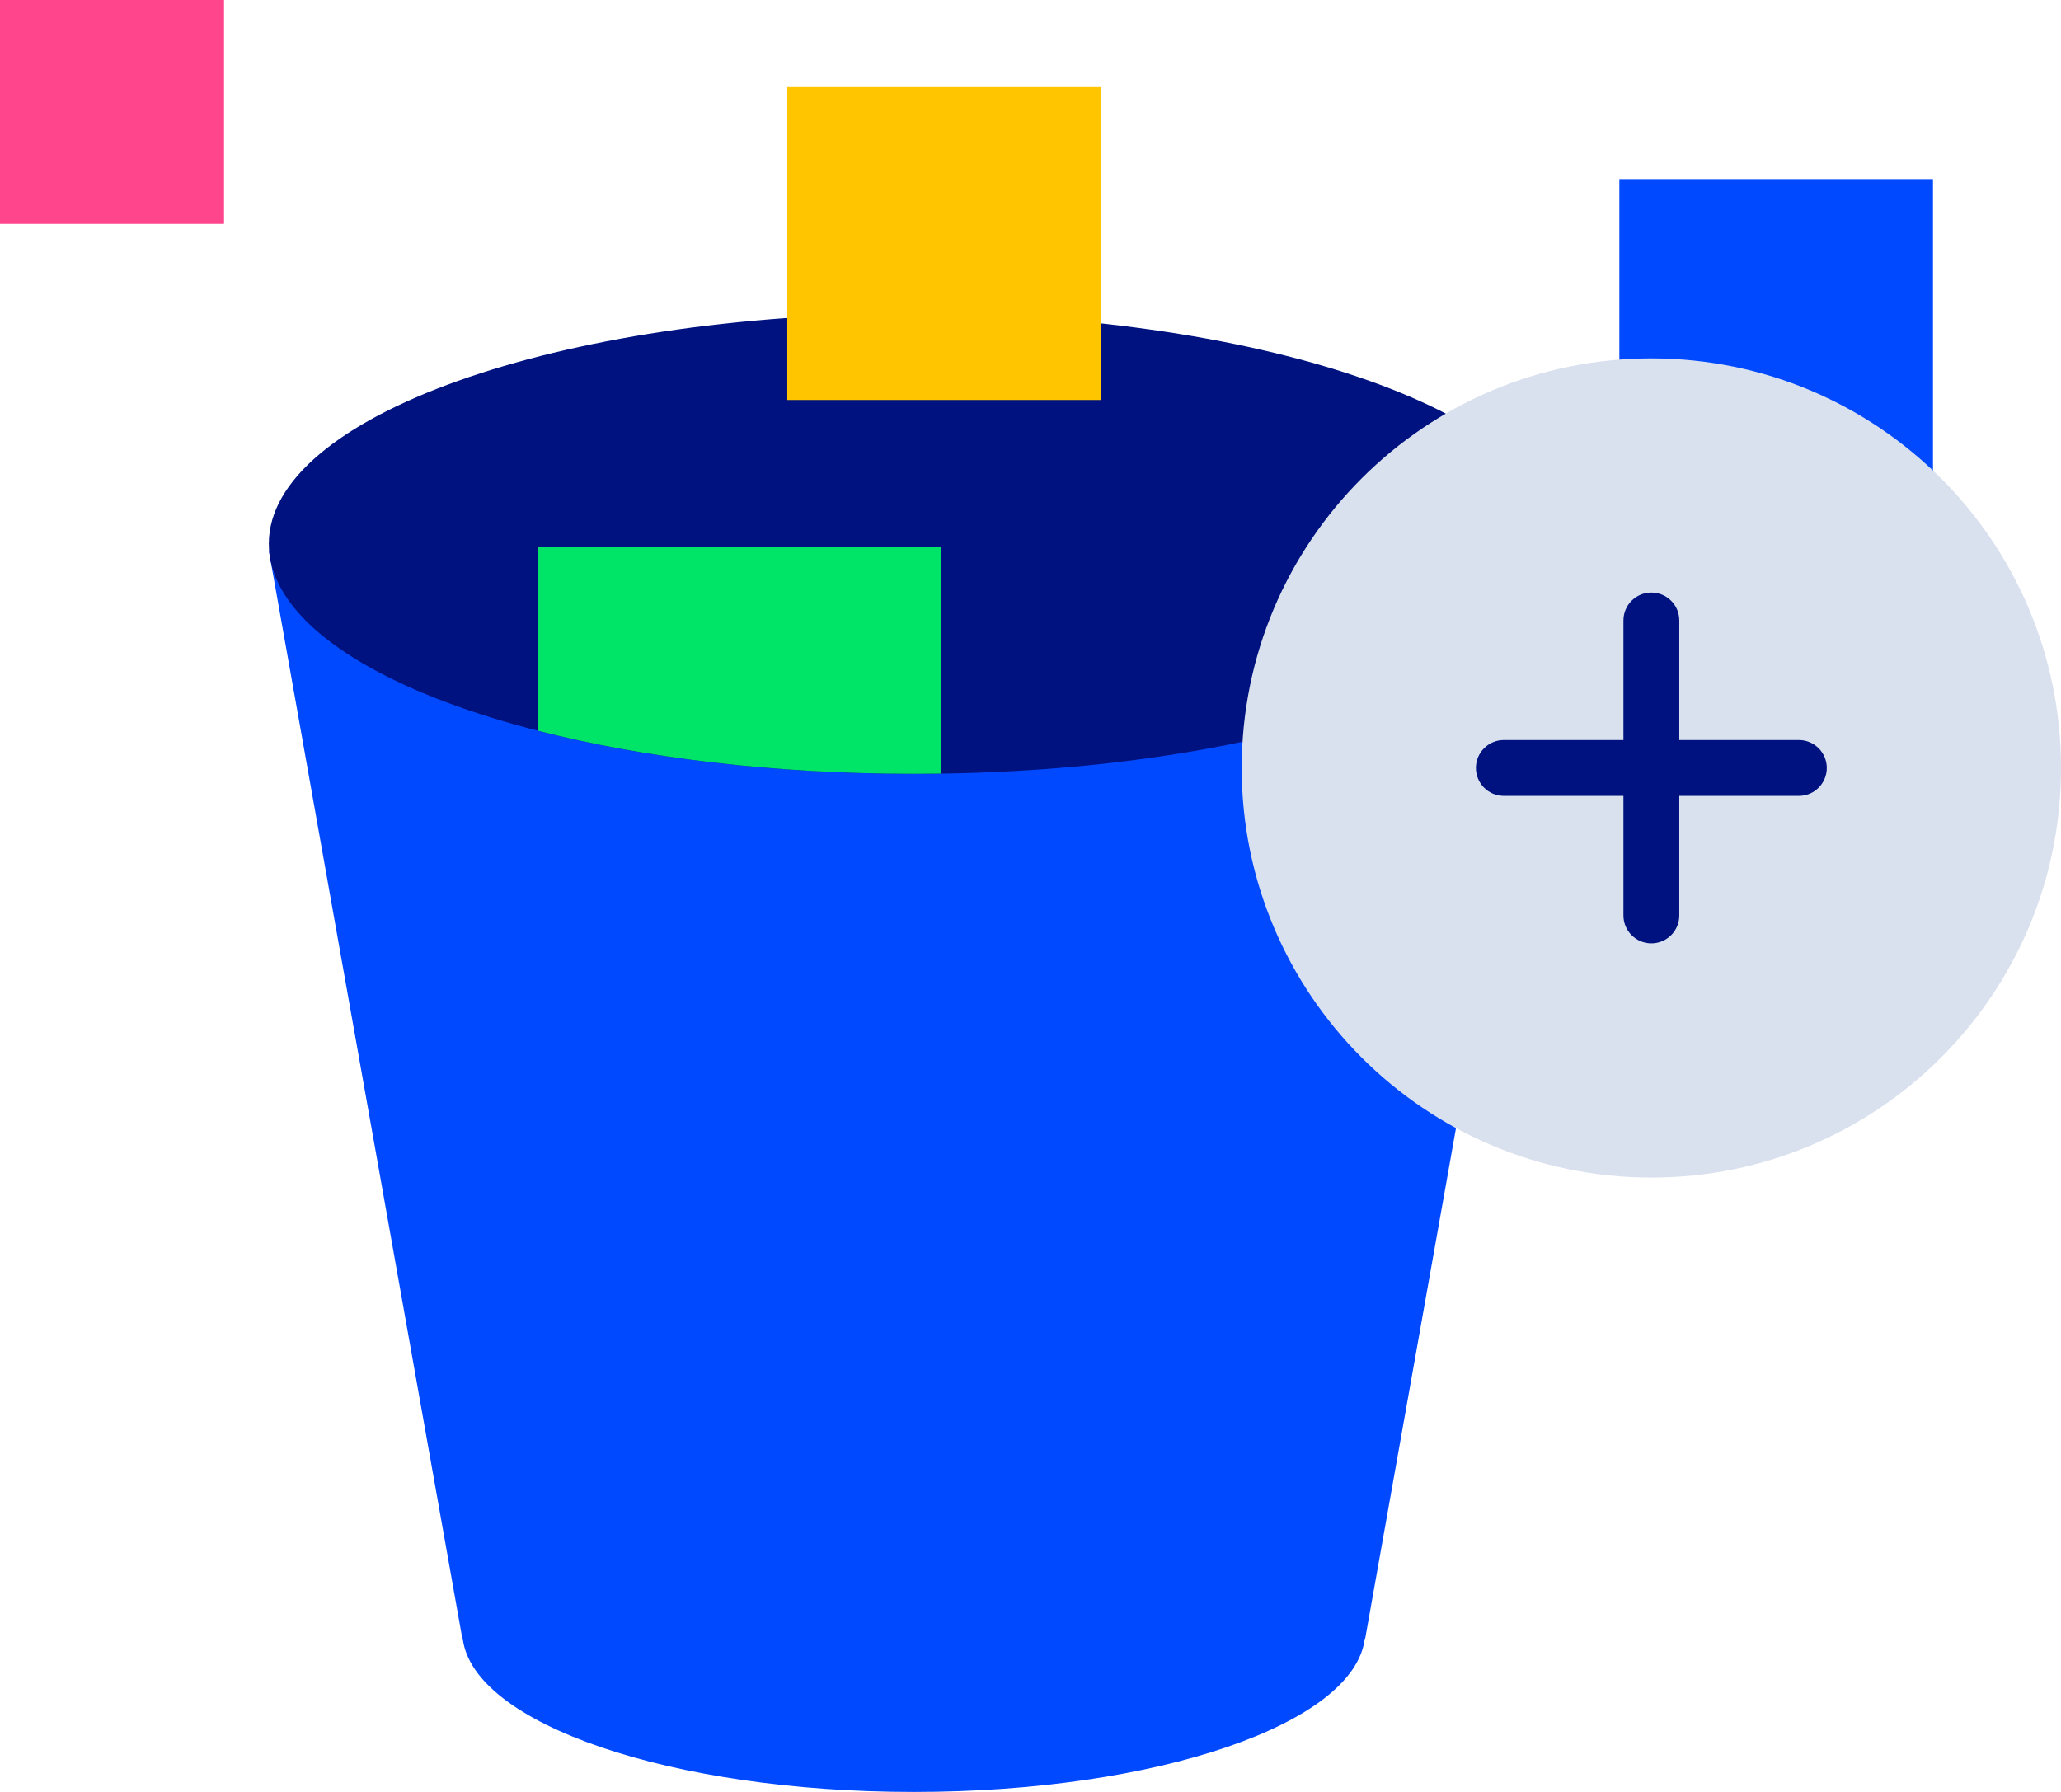
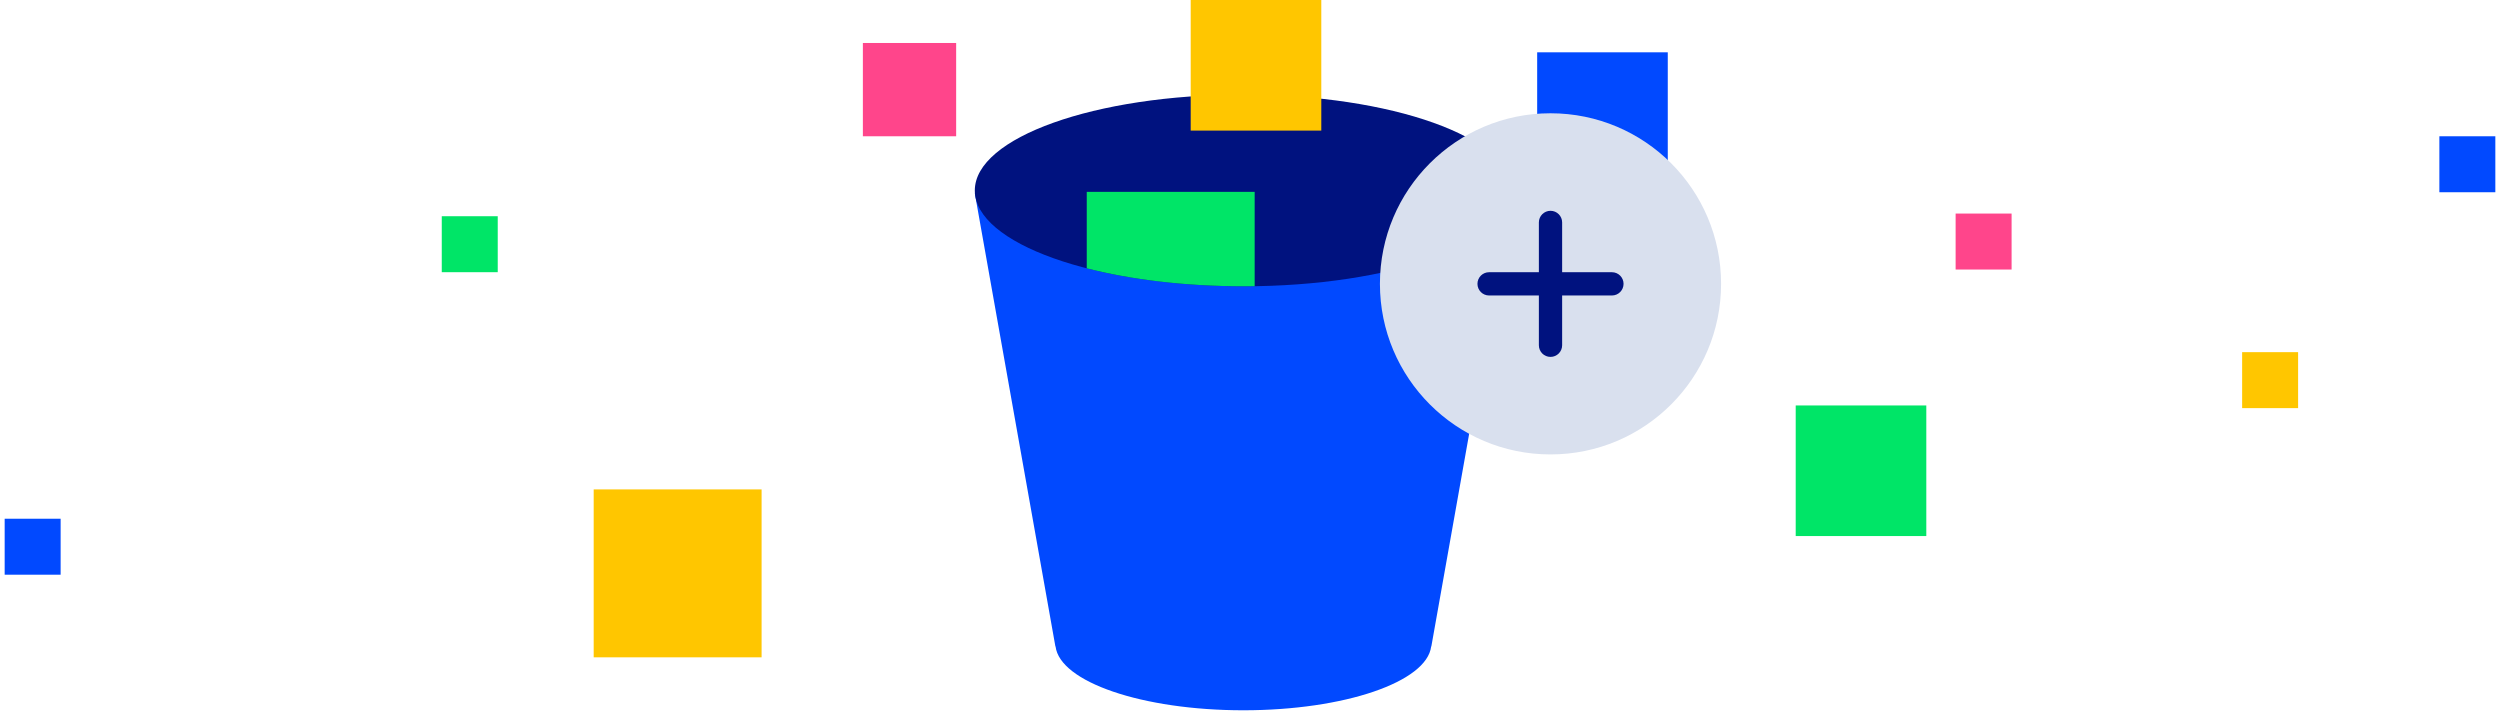
- <svg xmlns="http://www.w3.org/2000/svg" width="92" height="80" viewBox="0 0 92 80" fill="none">
-   <path fill-rule="evenodd" clip-rule="evenodd" d="M0 0H10V10H0V0Z" fill="#FF458B" />
-   <path fill-rule="evenodd" clip-rule="evenodd" d="M72.286 8H86.286V22H72.286V8Z" fill="#0149FF" />
-   <path fill-rule="evenodd" clip-rule="evenodd" d="M69.578 24.585H12L20.637 73.151H20.655C21.114 76.961 29.953 80 40.789 80C51.625 80 60.464 76.961 60.923 73.151H60.941L69.578 24.585Z" fill="#0149FF" />
-   <ellipse cx="40.789" cy="24.274" rx="28.789" ry="10.274" fill="#00127F" />
-   <path fill-rule="evenodd" clip-rule="evenodd" d="M42 34.538C41.598 34.544 41.195 34.547 40.789 34.547C34.524 34.547 28.726 33.833 24 32.62V24.429H42V34.538Z" fill="#00E567" />
-   <path fill-rule="evenodd" clip-rule="evenodd" d="M35.143 3.857H49.143V17.857H35.143V3.857Z" fill="#FFC600" />
-   <circle cx="73.714" cy="34.286" r="18.286" fill="#D9E0EE" />
-   <path d="M74.961 27.701C74.961 27.012 74.403 26.454 73.714 26.454C73.026 26.454 72.468 27.012 72.468 27.701V33.038H67.13C66.441 33.038 65.883 33.597 65.883 34.285C65.883 34.974 66.441 35.532 67.13 35.532H72.468V40.87C72.468 41.558 73.026 42.116 73.714 42.116C74.403 42.116 74.961 41.558 74.961 40.87V35.532H80.299C80.987 35.532 81.545 34.974 81.545 34.285C81.545 33.597 80.987 33.038 80.299 33.038H74.961V27.701Z" fill="#00127F" />
+ <svg xmlns="http://www.w3.org/2000/svg" width="268" height="77" viewBox="0 0 268 77" fill="none">
+   <path fill-rule="evenodd" clip-rule="evenodd" d="M192.5 43.465H206.5V57.465H192.5V43.465Z" fill="#00E567" />
+   <path fill-rule="evenodd" clip-rule="evenodd" d="M92.5 4.608H102.5V14.608H92.5V4.608Z" fill="#FF458B" />
+   <path fill-rule="evenodd" clip-rule="evenodd" d="M209.643 22.894H215.643V28.894H209.643V22.894Z" fill="#FF458B" />
+   <path fill-rule="evenodd" clip-rule="evenodd" d="M47.357 23.179H53.357V29.179H47.357V23.179Z" fill="#00E567" />
+   <path fill-rule="evenodd" clip-rule="evenodd" d="M261.5 14.608H267.5V20.608H261.5V14.608Z" fill="#0149FF" />
+   <path fill-rule="evenodd" clip-rule="evenodd" d="M0.5 55.608H6.5V61.608H0.5V55.608Z" fill="#0149FF" />
+   <path fill-rule="evenodd" clip-rule="evenodd" d="M240.357 37.751H246.357V43.751H240.357V37.751Z" fill="#FFC600" />
+   <path fill-rule="evenodd" clip-rule="evenodd" d="M63.643 52.465H81.643V70.465H63.643V52.465Z" fill="#FFC600" />
+   <path fill-rule="evenodd" clip-rule="evenodd" d="M164.785 5.608H178.785V19.608H164.785V5.608Z" fill="#0149FF" />
+   <path fill-rule="evenodd" clip-rule="evenodd" d="M162.078 20.727H104.5L113.137 69.294H113.155C113.614 73.104 122.453 76.142 133.289 76.142C144.125 76.142 152.964 73.104 153.423 69.294H153.441L162.078 20.727Z" fill="#0149FF" />
+   <ellipse cx="133.289" cy="20.417" rx="28.789" ry="10.274" fill="#00127F" />
+   <path fill-rule="evenodd" clip-rule="evenodd" d="M134.5 30.681C134.098 30.687 133.695 30.69 133.289 30.69C127.024 30.69 121.226 29.976 116.5 28.763V20.571H134.5V30.681Z" fill="#00E567" />
+   <path fill-rule="evenodd" clip-rule="evenodd" d="M127.643 0H141.643V14H127.643V0Z" fill="#FFC600" />
+   <circle cx="166.214" cy="30.429" r="18.286" fill="#D9E0EE" />
+   <path d="M167.461 23.844C167.461 23.156 166.903 22.598 166.214 22.598C165.525 22.598 164.967 23.156 164.967 23.844V29.182H159.63C158.941 29.182 158.383 29.74 158.383 30.429C158.383 31.117 158.941 31.676 159.63 31.676H164.967V37.013C164.967 37.702 165.525 38.26 166.214 38.26C166.903 38.26 167.461 37.702 167.461 37.013V31.676H172.798C173.487 31.676 174.045 31.117 174.045 30.429C174.045 29.74 173.487 29.182 172.798 29.182H167.461V23.844Z" fill="#00127F" />
</svg>
